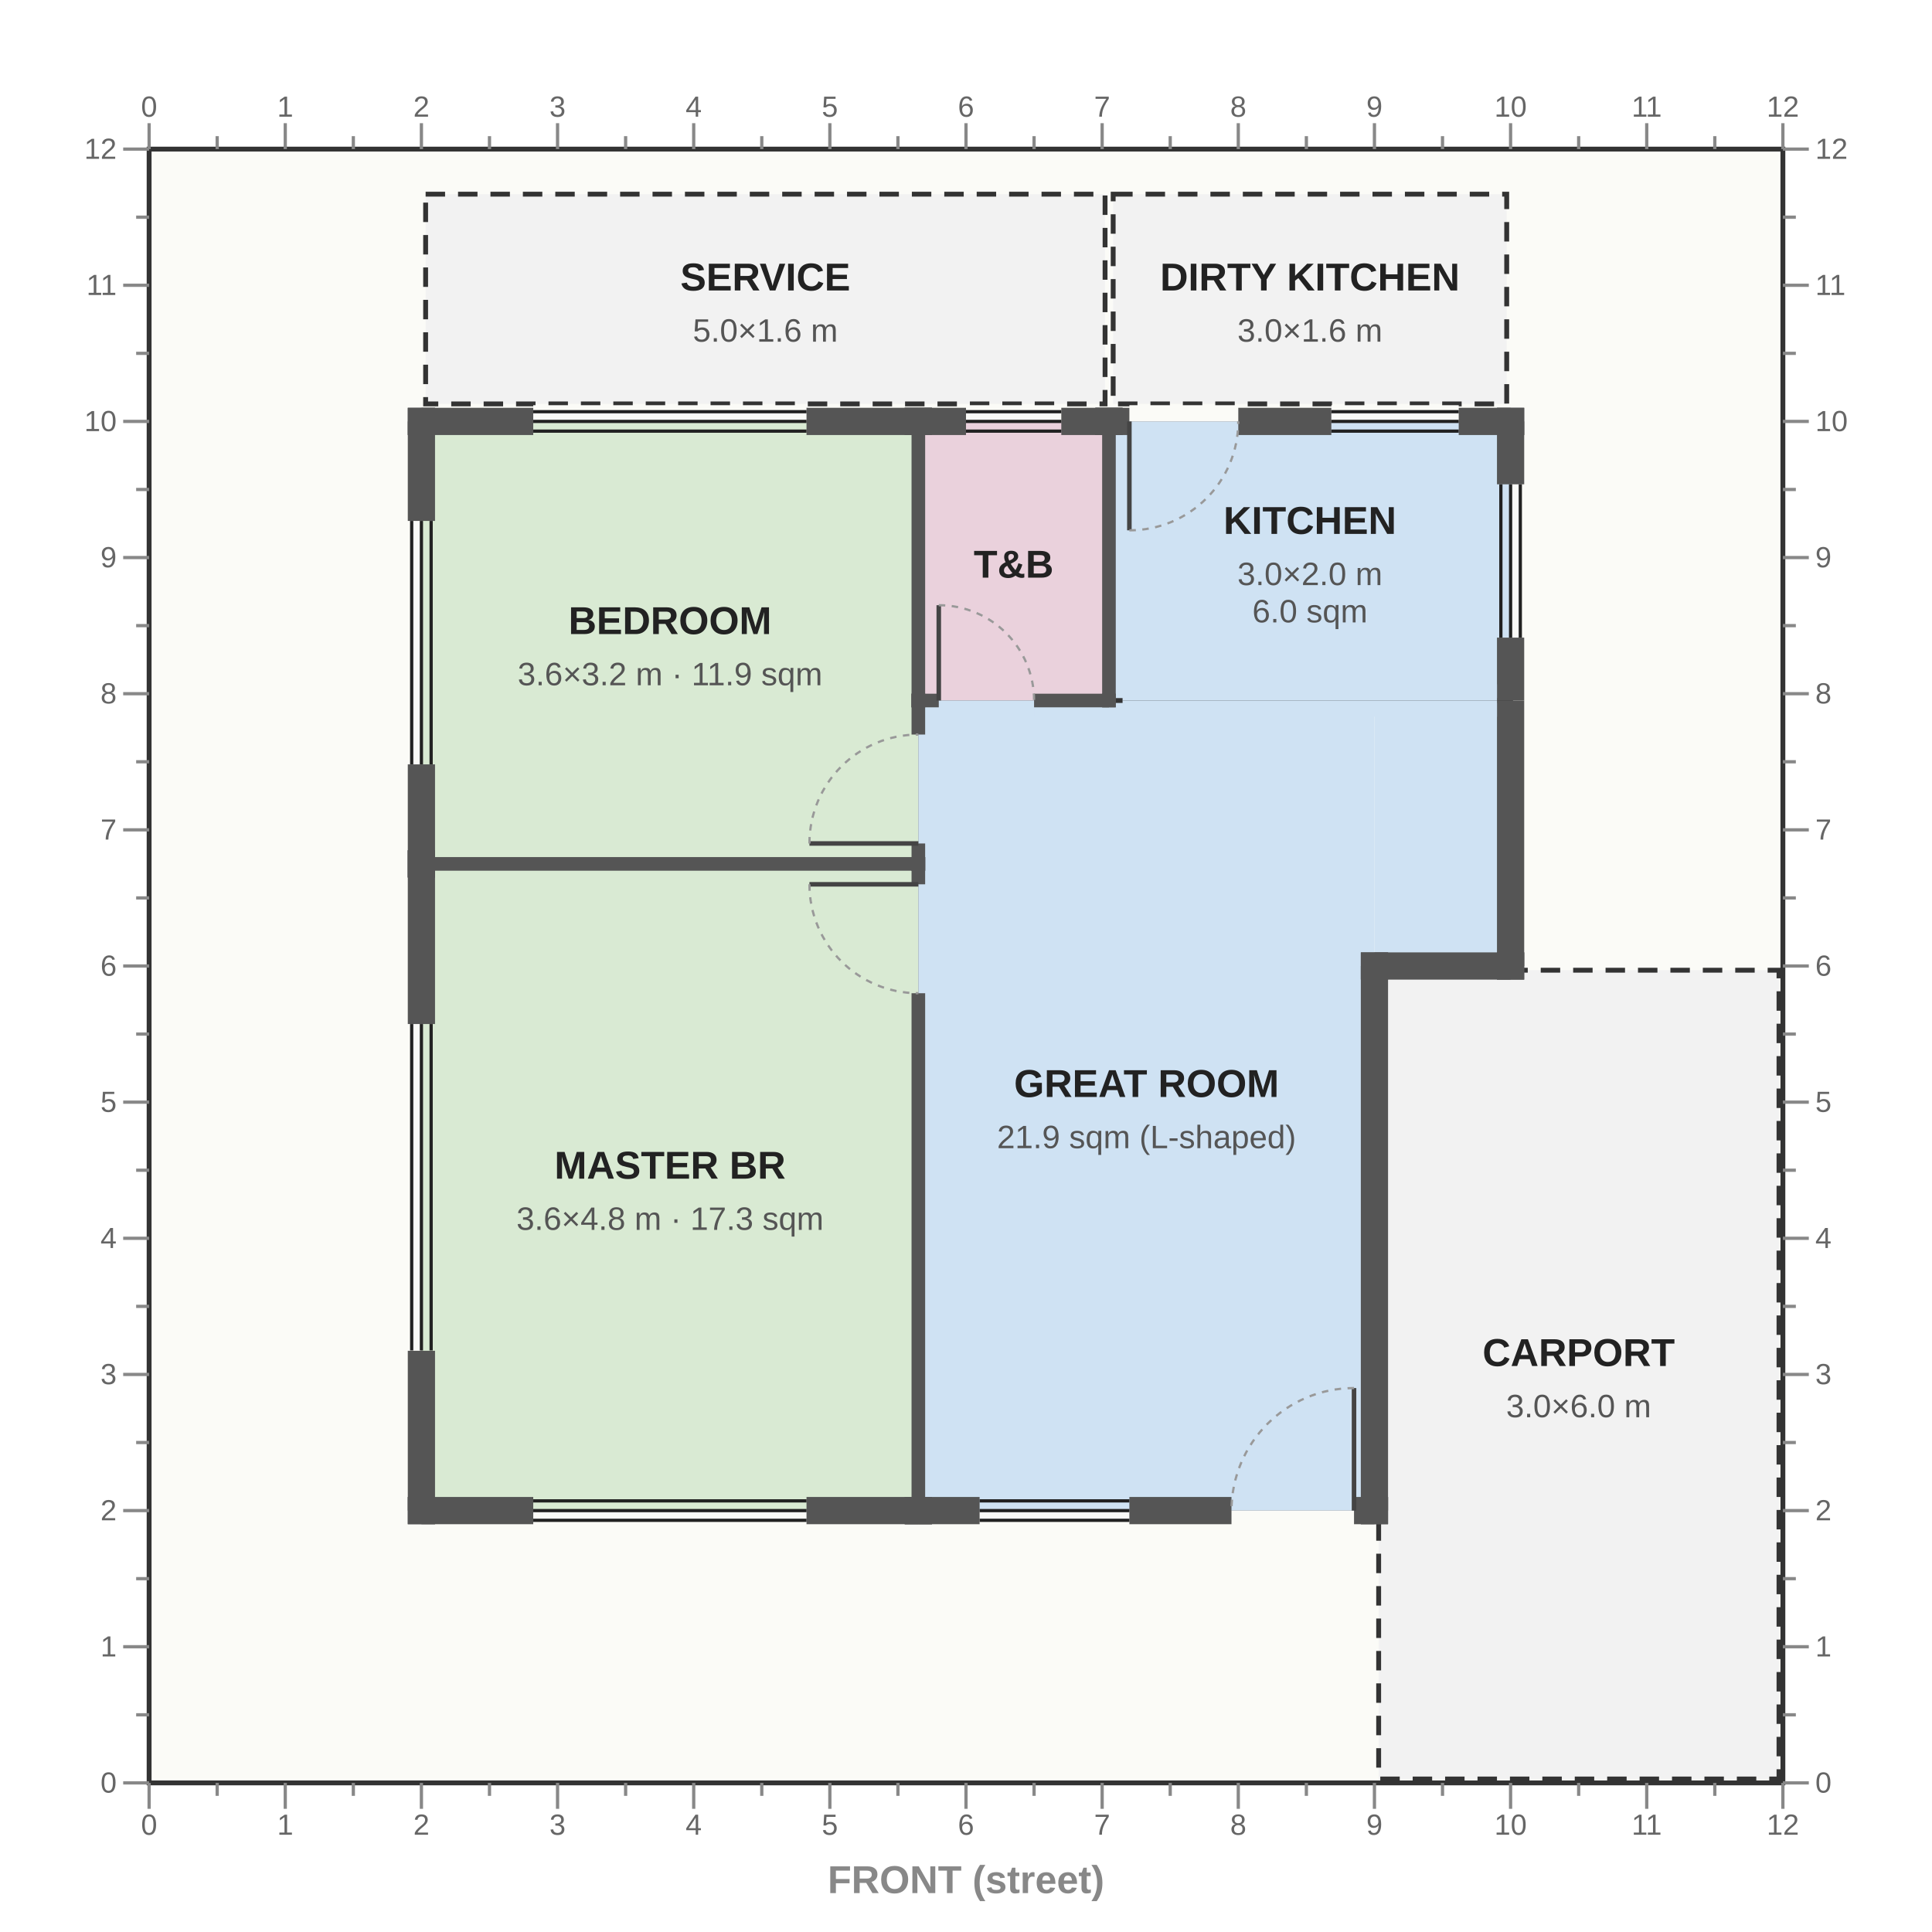
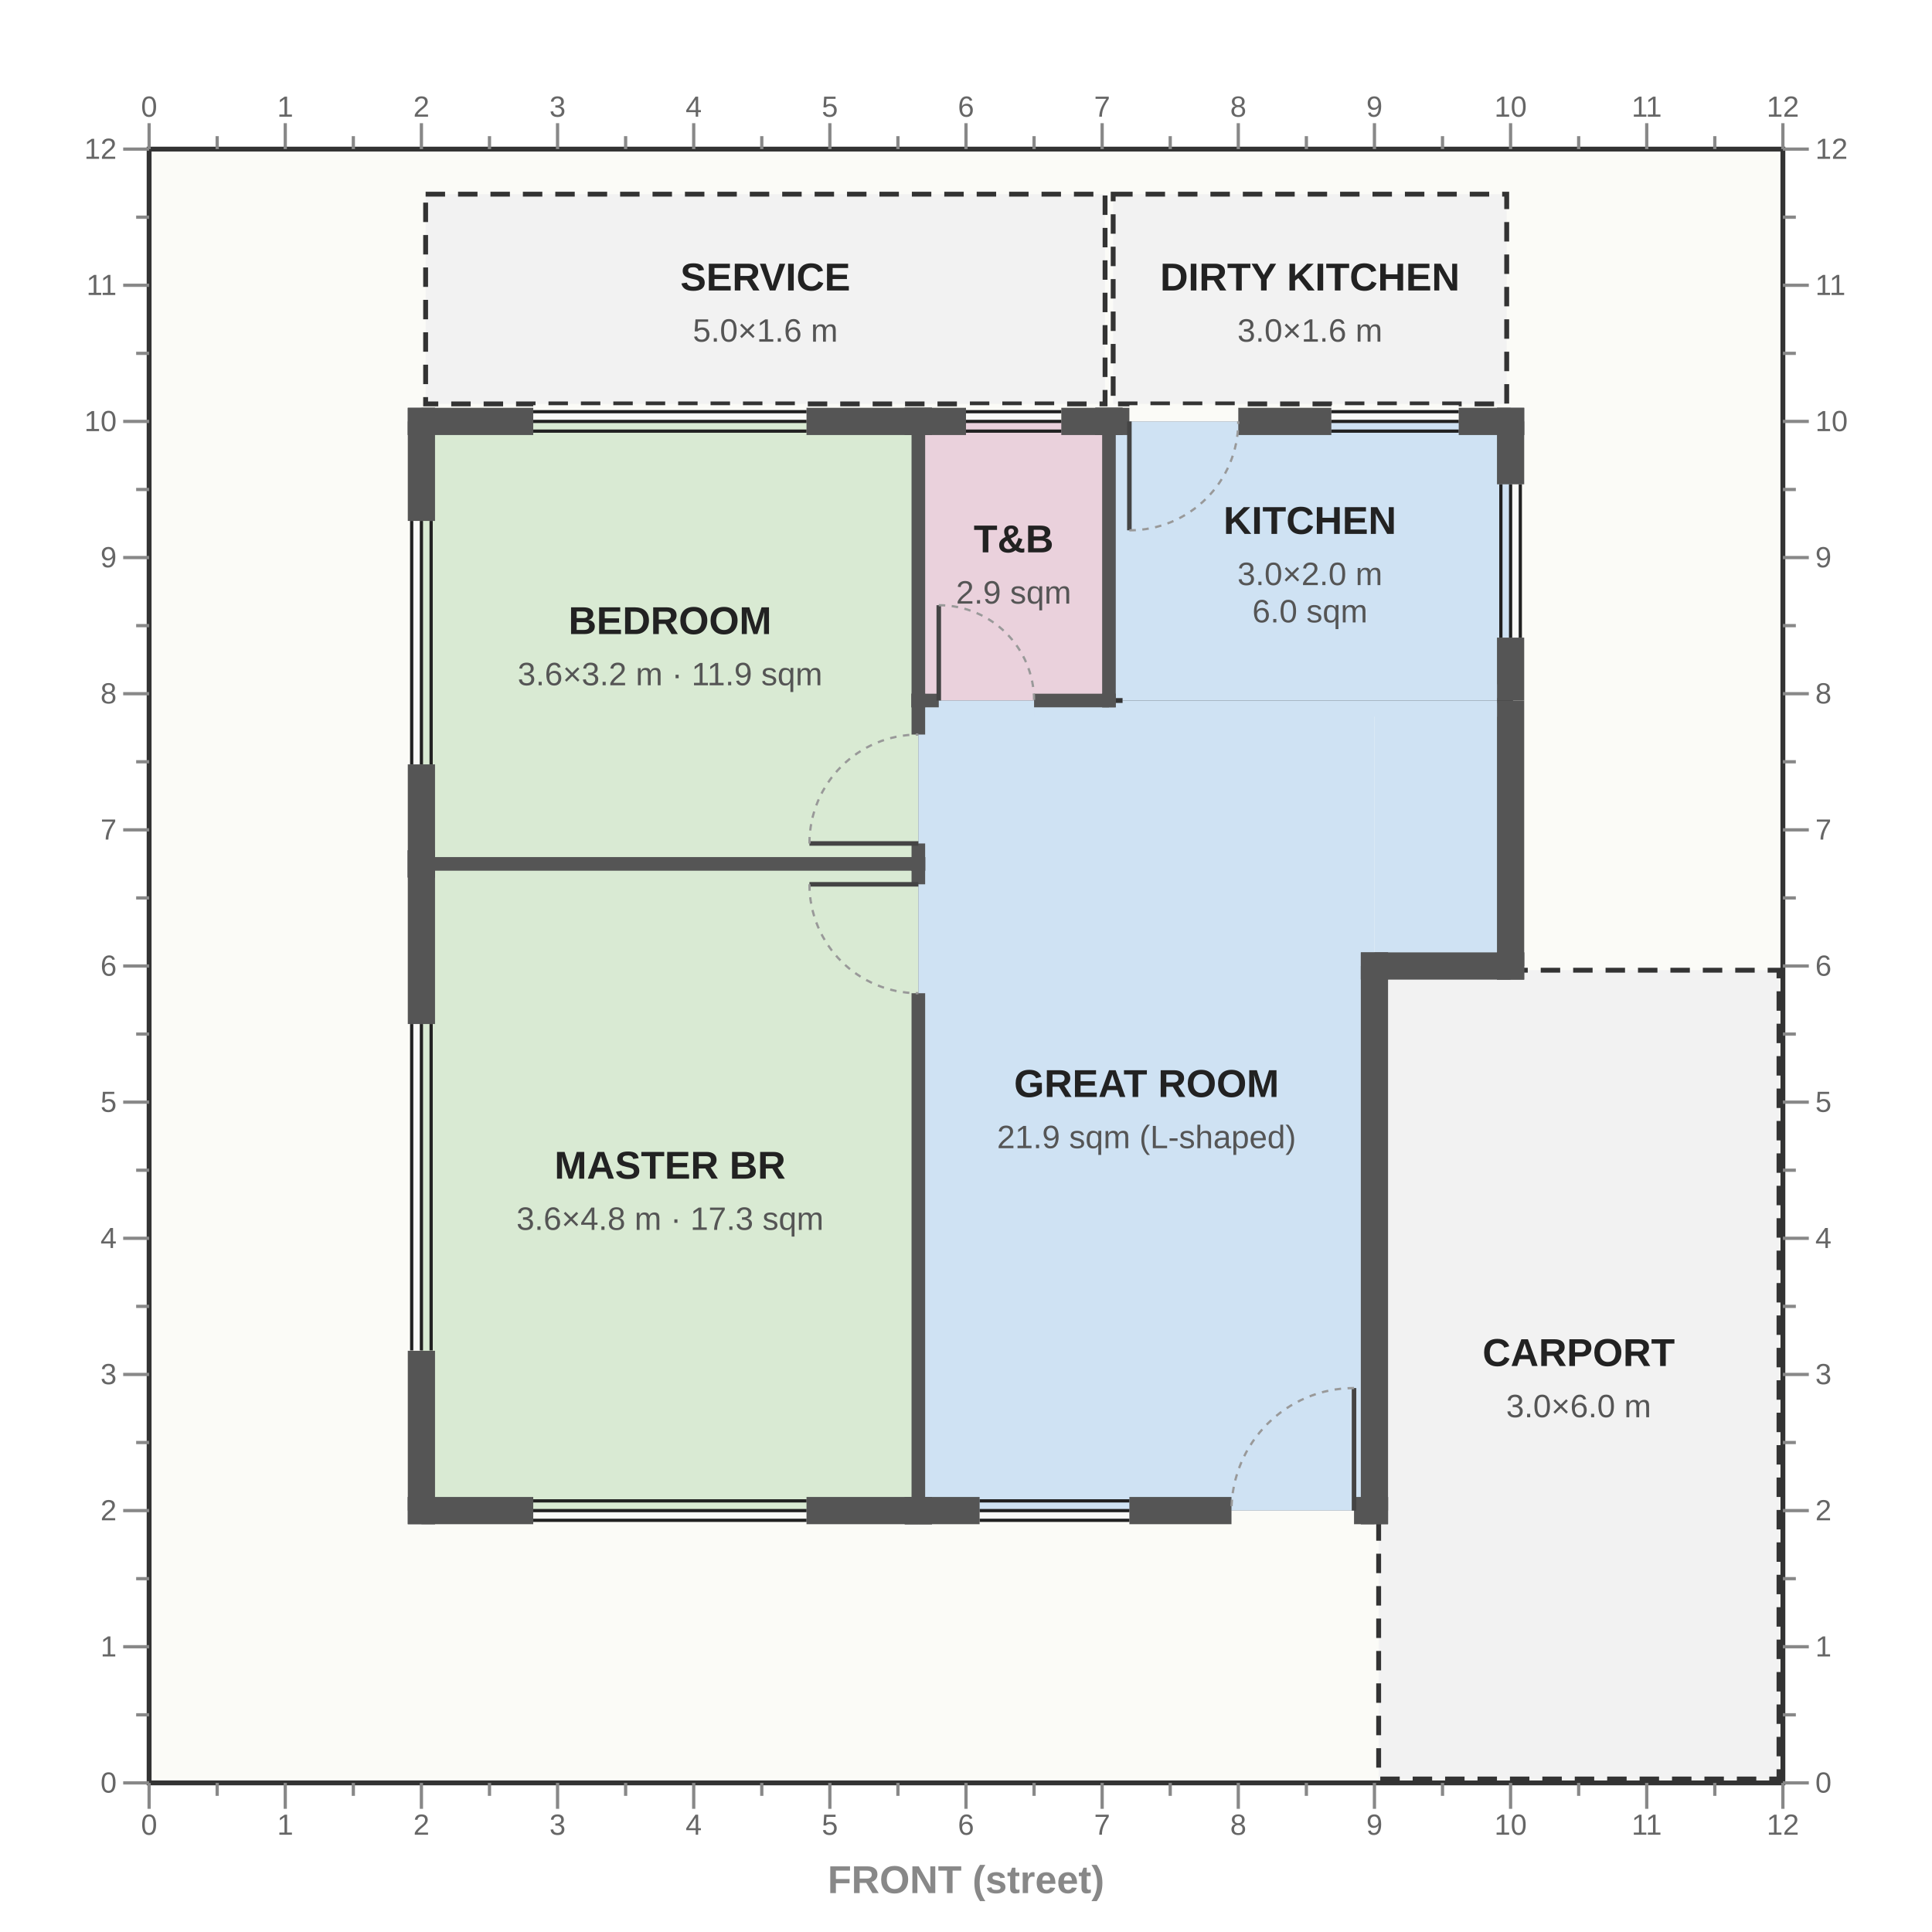
<svg xmlns="http://www.w3.org/2000/svg" width="596" height="596" viewBox="0 0 596 596">
  <rect x="0" y="0" width="596" height="596" fill="white" />
  <rect x="46.0" y="46.0" width="504.0" height="504.0" fill="#fbfbf7" stroke="#333" stroke-width="1.5" />
  <line x1="46.0" y1="46.0" x2="46.0" y2="38.0" stroke="#888" stroke-width="1" />
  <line x1="46.0" y1="550.0" x2="46.0" y2="558.0" stroke="#888" stroke-width="1" />
  <text x="46.0" y="36.0" text-anchor="middle" font-family="Arial" font-size="9" fill="#666">0</text>
  <text x="46.0" y="566.0" text-anchor="middle" font-family="Arial" font-size="9" fill="#666">0</text>
  <line x1="67.0" y1="46.0" x2="67.0" y2="42.0" stroke="#888" stroke-width="1" />
  <line x1="67.0" y1="550.0" x2="67.0" y2="554.0" stroke="#888" stroke-width="1" />
  <line x1="88.0" y1="46.0" x2="88.0" y2="38.0" stroke="#888" stroke-width="1" />
  <line x1="88.0" y1="550.0" x2="88.0" y2="558.0" stroke="#888" stroke-width="1" />
  <text x="88.0" y="36.0" text-anchor="middle" font-family="Arial" font-size="9" fill="#666">1</text>
  <text x="88.0" y="566.0" text-anchor="middle" font-family="Arial" font-size="9" fill="#666">1</text>
  <line x1="109.0" y1="46.0" x2="109.0" y2="42.0" stroke="#888" stroke-width="1" />
  <line x1="109.0" y1="550.0" x2="109.0" y2="554.0" stroke="#888" stroke-width="1" />
  <line x1="130.0" y1="46.0" x2="130.0" y2="38.0" stroke="#888" stroke-width="1" />
  <line x1="130.0" y1="550.0" x2="130.0" y2="558.0" stroke="#888" stroke-width="1" />
  <text x="130.0" y="36.0" text-anchor="middle" font-family="Arial" font-size="9" fill="#666">2</text>
  <text x="130.0" y="566.0" text-anchor="middle" font-family="Arial" font-size="9" fill="#666">2</text>
  <line x1="151.0" y1="46.0" x2="151.0" y2="42.0" stroke="#888" stroke-width="1" />
  <line x1="151.0" y1="550.0" x2="151.0" y2="554.0" stroke="#888" stroke-width="1" />
  <line x1="172.0" y1="46.0" x2="172.0" y2="38.0" stroke="#888" stroke-width="1" />
  <line x1="172.0" y1="550.0" x2="172.0" y2="558.0" stroke="#888" stroke-width="1" />
  <text x="172.0" y="36.0" text-anchor="middle" font-family="Arial" font-size="9" fill="#666">3</text>
  <text x="172.0" y="566.0" text-anchor="middle" font-family="Arial" font-size="9" fill="#666">3</text>
  <line x1="193.0" y1="46.0" x2="193.0" y2="42.0" stroke="#888" stroke-width="1" />
  <line x1="193.0" y1="550.0" x2="193.0" y2="554.0" stroke="#888" stroke-width="1" />
  <line x1="214.0" y1="46.0" x2="214.0" y2="38.0" stroke="#888" stroke-width="1" />
  <line x1="214.0" y1="550.0" x2="214.0" y2="558.0" stroke="#888" stroke-width="1" />
  <text x="214.0" y="36.0" text-anchor="middle" font-family="Arial" font-size="9" fill="#666">4</text>
  <text x="214.0" y="566.0" text-anchor="middle" font-family="Arial" font-size="9" fill="#666">4</text>
  <line x1="235.0" y1="46.0" x2="235.0" y2="42.0" stroke="#888" stroke-width="1" />
  <line x1="235.0" y1="550.0" x2="235.0" y2="554.0" stroke="#888" stroke-width="1" />
  <line x1="256.0" y1="46.0" x2="256.0" y2="38.0" stroke="#888" stroke-width="1" />
  <line x1="256.0" y1="550.0" x2="256.0" y2="558.0" stroke="#888" stroke-width="1" />
  <text x="256.0" y="36.0" text-anchor="middle" font-family="Arial" font-size="9" fill="#666">5</text>
  <text x="256.0" y="566.0" text-anchor="middle" font-family="Arial" font-size="9" fill="#666">5</text>
  <line x1="277.0" y1="46.0" x2="277.0" y2="42.0" stroke="#888" stroke-width="1" />
  <line x1="277.0" y1="550.0" x2="277.0" y2="554.0" stroke="#888" stroke-width="1" />
  <line x1="298.0" y1="46.0" x2="298.0" y2="38.0" stroke="#888" stroke-width="1" />
  <line x1="298.0" y1="550.0" x2="298.0" y2="558.0" stroke="#888" stroke-width="1" />
  <text x="298.0" y="36.0" text-anchor="middle" font-family="Arial" font-size="9" fill="#666">6</text>
  <text x="298.0" y="566.0" text-anchor="middle" font-family="Arial" font-size="9" fill="#666">6</text>
  <line x1="319.0" y1="46.0" x2="319.0" y2="42.0" stroke="#888" stroke-width="1" />
  <line x1="319.0" y1="550.0" x2="319.0" y2="554.0" stroke="#888" stroke-width="1" />
  <line x1="340.0" y1="46.0" x2="340.0" y2="38.0" stroke="#888" stroke-width="1" />
  <line x1="340.0" y1="550.0" x2="340.0" y2="558.0" stroke="#888" stroke-width="1" />
  <text x="340.0" y="36.0" text-anchor="middle" font-family="Arial" font-size="9" fill="#666">7</text>
  <text x="340.0" y="566.0" text-anchor="middle" font-family="Arial" font-size="9" fill="#666">7</text>
  <line x1="361.0" y1="46.0" x2="361.0" y2="42.0" stroke="#888" stroke-width="1" />
  <line x1="361.0" y1="550.0" x2="361.0" y2="554.0" stroke="#888" stroke-width="1" />
  <line x1="382.0" y1="46.0" x2="382.0" y2="38.0" stroke="#888" stroke-width="1" />
  <line x1="382.0" y1="550.0" x2="382.0" y2="558.0" stroke="#888" stroke-width="1" />
  <text x="382.0" y="36.0" text-anchor="middle" font-family="Arial" font-size="9" fill="#666">8</text>
  <text x="382.0" y="566.0" text-anchor="middle" font-family="Arial" font-size="9" fill="#666">8</text>
  <line x1="403.0" y1="46.0" x2="403.0" y2="42.0" stroke="#888" stroke-width="1" />
  <line x1="403.0" y1="550.0" x2="403.0" y2="554.0" stroke="#888" stroke-width="1" />
  <line x1="424.0" y1="46.0" x2="424.0" y2="38.0" stroke="#888" stroke-width="1" />
  <line x1="424.0" y1="550.0" x2="424.0" y2="558.0" stroke="#888" stroke-width="1" />
  <text x="424.0" y="36.0" text-anchor="middle" font-family="Arial" font-size="9" fill="#666">9</text>
  <text x="424.0" y="566.0" text-anchor="middle" font-family="Arial" font-size="9" fill="#666">9</text>
  <line x1="445.0" y1="46.0" x2="445.0" y2="42.0" stroke="#888" stroke-width="1" />
  <line x1="445.0" y1="550.0" x2="445.0" y2="554.0" stroke="#888" stroke-width="1" />
  <line x1="466.0" y1="46.0" x2="466.0" y2="38.0" stroke="#888" stroke-width="1" />
  <line x1="466.0" y1="550.0" x2="466.0" y2="558.0" stroke="#888" stroke-width="1" />
  <text x="466.0" y="36.0" text-anchor="middle" font-family="Arial" font-size="9" fill="#666">10</text>
  <text x="466.0" y="566.0" text-anchor="middle" font-family="Arial" font-size="9" fill="#666">10</text>
  <line x1="487.0" y1="46.0" x2="487.0" y2="42.0" stroke="#888" stroke-width="1" />
  <line x1="487.0" y1="550.0" x2="487.0" y2="554.0" stroke="#888" stroke-width="1" />
  <line x1="508.0" y1="46.0" x2="508.0" y2="38.0" stroke="#888" stroke-width="1" />
  <line x1="508.0" y1="550.0" x2="508.0" y2="558.0" stroke="#888" stroke-width="1" />
  <text x="508.0" y="36.0" text-anchor="middle" font-family="Arial" font-size="9" fill="#666">11</text>
  <text x="508.0" y="566.0" text-anchor="middle" font-family="Arial" font-size="9" fill="#666">11</text>
  <line x1="529.0" y1="46.0" x2="529.0" y2="42.0" stroke="#888" stroke-width="1" />
  <line x1="529.0" y1="550.0" x2="529.0" y2="554.0" stroke="#888" stroke-width="1" />
  <line x1="550.0" y1="46.0" x2="550.0" y2="38.0" stroke="#888" stroke-width="1" />
  <line x1="550.0" y1="550.0" x2="550.0" y2="558.0" stroke="#888" stroke-width="1" />
  <text x="550.0" y="36.0" text-anchor="middle" font-family="Arial" font-size="9" fill="#666">12</text>
  <text x="550.0" y="566.0" text-anchor="middle" font-family="Arial" font-size="9" fill="#666">12</text>
  <line x1="46.0" y1="550.0" x2="38.0" y2="550.0" stroke="#888" stroke-width="1" />
  <line x1="550.0" y1="550.0" x2="558.0" y2="550.0" stroke="#888" stroke-width="1" />
  <text x="36.0" y="553.0" text-anchor="end" font-family="Arial" font-size="9" fill="#666">0</text>
  <text x="560.0" y="553.0" text-anchor="start" font-family="Arial" font-size="9" fill="#666">0</text>
  <line x1="46.0" y1="529.0" x2="42.0" y2="529.0" stroke="#888" stroke-width="1" />
  <line x1="550.0" y1="529.0" x2="554.0" y2="529.0" stroke="#888" stroke-width="1" />
  <line x1="46.0" y1="508.0" x2="38.0" y2="508.0" stroke="#888" stroke-width="1" />
  <line x1="550.0" y1="508.0" x2="558.0" y2="508.0" stroke="#888" stroke-width="1" />
  <text x="36.0" y="511.0" text-anchor="end" font-family="Arial" font-size="9" fill="#666">1</text>
  <text x="560.0" y="511.0" text-anchor="start" font-family="Arial" font-size="9" fill="#666">1</text>
  <line x1="46.0" y1="487.0" x2="42.0" y2="487.0" stroke="#888" stroke-width="1" />
  <line x1="550.0" y1="487.0" x2="554.0" y2="487.0" stroke="#888" stroke-width="1" />
  <line x1="46.0" y1="466.0" x2="38.0" y2="466.0" stroke="#888" stroke-width="1" />
  <line x1="550.0" y1="466.0" x2="558.0" y2="466.0" stroke="#888" stroke-width="1" />
  <text x="36.0" y="469.0" text-anchor="end" font-family="Arial" font-size="9" fill="#666">2</text>
  <text x="560.0" y="469.0" text-anchor="start" font-family="Arial" font-size="9" fill="#666">2</text>
  <line x1="46.0" y1="445.0" x2="42.0" y2="445.0" stroke="#888" stroke-width="1" />
  <line x1="550.0" y1="445.0" x2="554.0" y2="445.0" stroke="#888" stroke-width="1" />
  <line x1="46.0" y1="424.0" x2="38.0" y2="424.0" stroke="#888" stroke-width="1" />
  <line x1="550.0" y1="424.0" x2="558.0" y2="424.0" stroke="#888" stroke-width="1" />
  <text x="36.0" y="427.0" text-anchor="end" font-family="Arial" font-size="9" fill="#666">3</text>
  <text x="560.0" y="427.0" text-anchor="start" font-family="Arial" font-size="9" fill="#666">3</text>
  <line x1="46.0" y1="403.0" x2="42.0" y2="403.0" stroke="#888" stroke-width="1" />
  <line x1="550.0" y1="403.0" x2="554.0" y2="403.0" stroke="#888" stroke-width="1" />
  <line x1="46.0" y1="382.0" x2="38.0" y2="382.0" stroke="#888" stroke-width="1" />
  <line x1="550.0" y1="382.0" x2="558.0" y2="382.0" stroke="#888" stroke-width="1" />
  <text x="36.0" y="385.0" text-anchor="end" font-family="Arial" font-size="9" fill="#666">4</text>
  <text x="560.0" y="385.0" text-anchor="start" font-family="Arial" font-size="9" fill="#666">4</text>
  <line x1="46.0" y1="361.0" x2="42.0" y2="361.0" stroke="#888" stroke-width="1" />
  <line x1="550.0" y1="361.0" x2="554.0" y2="361.0" stroke="#888" stroke-width="1" />
  <line x1="46.0" y1="340.0" x2="38.0" y2="340.0" stroke="#888" stroke-width="1" />
  <line x1="550.0" y1="340.0" x2="558.0" y2="340.0" stroke="#888" stroke-width="1" />
  <text x="36.0" y="343.0" text-anchor="end" font-family="Arial" font-size="9" fill="#666">5</text>
  <text x="560.0" y="343.0" text-anchor="start" font-family="Arial" font-size="9" fill="#666">5</text>
  <line x1="46.0" y1="319.0" x2="42.0" y2="319.0" stroke="#888" stroke-width="1" />
  <line x1="550.0" y1="319.0" x2="554.0" y2="319.0" stroke="#888" stroke-width="1" />
  <line x1="46.0" y1="298.0" x2="38.0" y2="298.0" stroke="#888" stroke-width="1" />
  <line x1="550.0" y1="298.0" x2="558.0" y2="298.0" stroke="#888" stroke-width="1" />
  <text x="36.0" y="301.0" text-anchor="end" font-family="Arial" font-size="9" fill="#666">6</text>
  <text x="560.0" y="301.0" text-anchor="start" font-family="Arial" font-size="9" fill="#666">6</text>
  <line x1="46.0" y1="277.0" x2="42.0" y2="277.0" stroke="#888" stroke-width="1" />
  <line x1="550.0" y1="277.0" x2="554.0" y2="277.0" stroke="#888" stroke-width="1" />
  <line x1="46.0" y1="256.0" x2="38.0" y2="256.0" stroke="#888" stroke-width="1" />
  <line x1="550.0" y1="256.0" x2="558.0" y2="256.0" stroke="#888" stroke-width="1" />
  <text x="36.0" y="259.0" text-anchor="end" font-family="Arial" font-size="9" fill="#666">7</text>
  <text x="560.0" y="259.0" text-anchor="start" font-family="Arial" font-size="9" fill="#666">7</text>
  <line x1="46.0" y1="235.0" x2="42.0" y2="235.0" stroke="#888" stroke-width="1" />
  <line x1="550.0" y1="235.0" x2="554.0" y2="235.0" stroke="#888" stroke-width="1" />
  <line x1="46.0" y1="214.0" x2="38.0" y2="214.0" stroke="#888" stroke-width="1" />
  <line x1="550.0" y1="214.0" x2="558.0" y2="214.0" stroke="#888" stroke-width="1" />
  <text x="36.0" y="217.0" text-anchor="end" font-family="Arial" font-size="9" fill="#666">8</text>
  <text x="560.0" y="217.0" text-anchor="start" font-family="Arial" font-size="9" fill="#666">8</text>
  <line x1="46.0" y1="193.0" x2="42.0" y2="193.0" stroke="#888" stroke-width="1" />
  <line x1="550.0" y1="193.0" x2="554.0" y2="193.0" stroke="#888" stroke-width="1" />
  <line x1="46.0" y1="172.0" x2="38.0" y2="172.0" stroke="#888" stroke-width="1" />
  <line x1="550.0" y1="172.0" x2="558.0" y2="172.0" stroke="#888" stroke-width="1" />
  <text x="36.0" y="175.0" text-anchor="end" font-family="Arial" font-size="9" fill="#666">9</text>
  <text x="560.0" y="175.0" text-anchor="start" font-family="Arial" font-size="9" fill="#666">9</text>
  <line x1="46.0" y1="151.0" x2="42.0" y2="151.0" stroke="#888" stroke-width="1" />
  <line x1="550.0" y1="151.0" x2="554.0" y2="151.0" stroke="#888" stroke-width="1" />
  <line x1="46.0" y1="130.0" x2="38.0" y2="130.0" stroke="#888" stroke-width="1" />
  <line x1="550.0" y1="130.0" x2="558.0" y2="130.0" stroke="#888" stroke-width="1" />
  <text x="36.0" y="133.0" text-anchor="end" font-family="Arial" font-size="9" fill="#666">10</text>
  <text x="560.0" y="133.0" text-anchor="start" font-family="Arial" font-size="9" fill="#666">10</text>
  <line x1="46.0" y1="109.0" x2="42.0" y2="109.0" stroke="#888" stroke-width="1" />
  <line x1="550.0" y1="109.0" x2="554.0" y2="109.0" stroke="#888" stroke-width="1" />
  <line x1="46.0" y1="88.0" x2="38.0" y2="88.0" stroke="#888" stroke-width="1" />
  <line x1="550.0" y1="88.0" x2="558.0" y2="88.0" stroke="#888" stroke-width="1" />
  <text x="36.0" y="91.0" text-anchor="end" font-family="Arial" font-size="9" fill="#666">11</text>
  <text x="560.0" y="91.0" text-anchor="start" font-family="Arial" font-size="9" fill="#666">11</text>
  <line x1="46.0" y1="67.0" x2="42.0" y2="67.0" stroke="#888" stroke-width="1" />
  <line x1="550.0" y1="67.0" x2="554.0" y2="67.0" stroke="#888" stroke-width="1" />
  <line x1="46.0" y1="46.0" x2="38.0" y2="46.0" stroke="#888" stroke-width="1" />
  <line x1="550.0" y1="46.0" x2="558.0" y2="46.0" stroke="#888" stroke-width="1" />
  <text x="36.0" y="49.0" text-anchor="end" font-family="Arial" font-size="9" fill="#666">12</text>
  <text x="560.0" y="49.0" text-anchor="start" font-family="Arial" font-size="9" fill="#666">12</text>
  <rect x="130.0" y="130.0" width="336.0" height="336.0" fill="none" stroke="#9aa" stroke-width="1" stroke-dasharray="3 3" />
  <rect x="425.3" y="299.3" width="123.5" height="249.5" fill="#f2f2f2" stroke="#333" stroke-width="1.5" stroke-dasharray="6 4" />
  <text x="487.0" y="421.4" text-anchor="middle" font-family="Arial" font-size="12" font-weight="bold" fill="#222">CARPORT</text>
  <text x="487.0" y="437.2" text-anchor="middle" font-family="Arial" font-size="10" fill="#555">3.0×6.0 m</text>
  <rect x="343.4" y="59.9" width="121.4" height="64.7" fill="#f2f2f2" stroke="#333" stroke-width="1.5" stroke-dasharray="6 4" />
  <text x="404.1" y="89.6" text-anchor="middle" font-family="Arial" font-size="12" font-weight="bold" fill="#222">DIRTY KITCHEN</text>
  <text x="404.1" y="105.4" text-anchor="middle" font-family="Arial" font-size="10" fill="#555">3.0×1.6 m</text>
  <rect x="131.3" y="59.9" width="209.6" height="64.7" fill="#f2f2f2" stroke="#333" stroke-width="1.5" stroke-dasharray="6 4" />
  <text x="236.1" y="89.6" text-anchor="middle" font-family="Arial" font-size="12" font-weight="bold" fill="#222">SERVICE</text>
  <text x="236.1" y="105.4" text-anchor="middle" font-family="Arial" font-size="10" fill="#555">5.0×1.6 m</text>
  <rect x="130.0" y="266.5" width="153.3" height="199.5" fill="#d9ead3" stroke="#333" stroke-width="1.5" />
  <text x="206.7" y="363.6" text-anchor="middle" font-family="Arial" font-size="12" font-weight="bold" fill="#222">MASTER BR</text>
  <text x="206.7" y="379.4" text-anchor="middle" font-family="Arial" font-size="10" fill="#555">3.6×4.8 m · 17.3 sqm</text>
  <rect x="130.0" y="130.0" width="153.3" height="136.5" fill="#d9ead3" stroke="#333" stroke-width="1.5" />
  <text x="206.7" y="195.6" text-anchor="middle" font-family="Arial" font-size="12" font-weight="bold" fill="#222">BEDROOM</text>
  <text x="206.7" y="211.4" text-anchor="middle" font-family="Arial" font-size="10" fill="#555">3.6×3.2 m · 11.9 sqm</text>
  <rect x="283.3" y="130.0" width="58.8" height="86.1" fill="#ead1dc" stroke="#333" stroke-width="1.5" />
-   <text x="312.7" y="178.2" text-anchor="middle" font-family="Arial" font-size="12" font-weight="bold" fill="#222">T&amp;B</text>
+   <text x="312.7" y="170.4" text-anchor="middle" font-family="Arial" font-size="12" font-weight="bold" fill="#222">T&amp;B</text>
+   <text x="312.7" y="186.2" text-anchor="middle" font-family="Arial" font-size="10" fill="#555">2.9 sqm</text>
  <rect x="283.3" y="216.1" width="140.7" height="249.9" fill="#cfe2f3" stroke="none" />
  <rect x="424.0" y="216.1" width="42.0" height="81.9" fill="#cfe2f3" stroke="none" />
  <text x="353.7" y="338.4" text-anchor="middle" font-family="Arial" font-size="12" font-weight="bold" fill="#222">GREAT ROOM</text>
  <text x="353.7" y="354.2" text-anchor="middle" font-family="Arial" font-size="10" fill="#555">21.9 sqm (L-shaped)</text>
  <rect x="342.1" y="130.0" width="123.9" height="86.1" fill="#cfe2f3" stroke="#333" stroke-width="1.5" />
  <text x="404.1" y="164.7" text-anchor="middle" font-family="Arial" font-size="12" font-weight="bold" fill="#222">KITCHEN</text>
  <text x="404.1" y="180.5" text-anchor="middle" font-family="Arial" font-size="10" fill="#555">3.0×2.0 m</text>
  <text x="404.1" y="192.0" text-anchor="middle" font-family="Arial" font-size="10" fill="#555">6.0 sqm</text>
  <text x="298.0" y="584.0" text-anchor="middle" font-family="Arial" font-size="12" font-weight="bold" fill="#888">FRONT (street)</text>
  <rect x="130.00" y="264.40" width="153.30" height="4.20" fill="#555" stroke="none" />
  <rect x="281.20" y="266.50" width="4.20" height="199.50" fill="#555" stroke="none" />
  <rect x="281.20" y="130.00" width="4.20" height="86.10" fill="#555" stroke="none" />
  <rect x="281.20" y="216.10" width="4.20" height="50.40" fill="#555" stroke="none" />
  <rect x="283.30" y="214.00" width="58.80" height="4.20" fill="#555" stroke="none" />
  <rect x="340.00" y="130.00" width="4.20" height="86.10" fill="#555" stroke="none" />
  <rect x="419.80" y="298.00" width="8.40" height="168.00" fill="#555" stroke="none" />
  <rect x="424.00" y="293.80" width="42.00" height="8.40" fill="#555" stroke="none" />
  <rect x="130.00" y="461.80" width="153.30" height="8.40" fill="#555" stroke="none" />
  <rect x="125.80" y="266.50" width="8.40" height="199.50" fill="#555" stroke="none" />
  <rect x="130.00" y="125.80" width="153.30" height="8.40" fill="#555" stroke="none" />
  <rect x="125.80" y="130.00" width="8.40" height="136.50" fill="#555" stroke="none" />
  <rect x="283.30" y="125.80" width="58.80" height="8.40" fill="#555" stroke="none" />
  <rect x="283.30" y="461.80" width="140.70" height="8.40" fill="#555" stroke="none" />
  <rect x="461.80" y="216.10" width="8.40" height="81.90" fill="#555" stroke="none" />
  <rect x="342.10" y="125.80" width="123.90" height="8.40" fill="#555" stroke="none" />
  <rect x="461.80" y="130.00" width="8.40" height="86.10" fill="#555" stroke="none" />
  <rect x="125.80" y="262.30" width="8.40" height="8.40" fill="#555" stroke="none" />
  <rect x="281.20" y="264.40" width="4.20" height="4.20" fill="#555" stroke="none" />
  <rect x="279.10" y="461.80" width="8.40" height="8.40" fill="#555" stroke="none" />
  <rect x="281.20" y="264.40" width="4.20" height="4.20" fill="#555" stroke="none" />
  <rect x="281.20" y="214.00" width="4.20" height="4.20" fill="#555" stroke="none" />
  <rect x="279.10" y="125.80" width="8.40" height="8.40" fill="#555" stroke="none" />
  <rect x="281.20" y="264.40" width="4.20" height="4.20" fill="#555" stroke="none" />
  <rect x="281.20" y="214.00" width="4.20" height="4.20" fill="#555" stroke="none" />
  <rect x="281.20" y="214.00" width="4.20" height="4.20" fill="#555" stroke="none" />
  <rect x="340.00" y="214.00" width="4.20" height="4.20" fill="#555" stroke="none" />
  <rect x="340.00" y="214.00" width="4.20" height="4.20" fill="#555" stroke="none" />
  <rect x="337.90" y="125.80" width="8.40" height="8.40" fill="#555" stroke="none" />
  <rect x="419.80" y="461.80" width="8.40" height="8.40" fill="#555" stroke="none" />
  <rect x="419.80" y="293.80" width="8.40" height="8.40" fill="#555" stroke="none" />
  <rect x="419.80" y="293.80" width="8.40" height="8.40" fill="#555" stroke="none" />
  <rect x="461.80" y="293.80" width="8.40" height="8.40" fill="#555" stroke="none" />
  <rect x="125.80" y="461.80" width="8.40" height="8.40" fill="#555" stroke="none" />
  <rect x="279.10" y="461.80" width="8.40" height="8.40" fill="#555" stroke="none" />
  <rect x="125.80" y="461.80" width="8.40" height="8.40" fill="#555" stroke="none" />
  <rect x="125.80" y="262.30" width="8.40" height="8.40" fill="#555" stroke="none" />
  <rect x="125.80" y="125.80" width="8.40" height="8.40" fill="#555" stroke="none" />
  <rect x="279.10" y="125.80" width="8.40" height="8.40" fill="#555" stroke="none" />
  <rect x="125.80" y="262.30" width="8.40" height="8.40" fill="#555" stroke="none" />
  <rect x="125.80" y="125.80" width="8.40" height="8.40" fill="#555" stroke="none" />
  <rect x="279.10" y="125.80" width="8.40" height="8.40" fill="#555" stroke="none" />
  <rect x="337.90" y="125.80" width="8.40" height="8.40" fill="#555" stroke="none" />
  <rect x="279.10" y="461.80" width="8.40" height="8.40" fill="#555" stroke="none" />
  <rect x="419.80" y="461.80" width="8.40" height="8.40" fill="#555" stroke="none" />
  <rect x="461.80" y="293.80" width="8.40" height="8.40" fill="#555" stroke="none" />
  <rect x="337.90" y="125.80" width="8.40" height="8.40" fill="#555" stroke="none" />
  <rect x="461.80" y="125.80" width="8.40" height="8.40" fill="#555" stroke="none" />
  <rect x="461.80" y="125.80" width="8.40" height="8.40" fill="#555" stroke="none" />
  <rect x="346.3" y="211.1" width="115.5" height="5.0" fill="#cfe2f3" stroke="none" />
  <rect x="346.3" y="216.1" width="115.5" height="5.0" fill="#cfe2f3" stroke="none" />
  <rect x="278.3" y="272.8" width="5.0" height="33.6" fill="#d9ead3" stroke="none" />
  <rect x="283.3" y="272.8" width="5.0" height="33.6" fill="#cfe2f3" stroke="none" />
  <line x1="283.3" y1="272.8" x2="249.7" y2="272.8" stroke="#444" stroke-width="1.4" />
  <path d="M 249.7 272.8 A 33.6 33.6 0 0 0 283.3 306.4" fill="none" stroke="#999" stroke-width="0.7" stroke-dasharray="2 2" />
  <rect x="278.3" y="226.6" width="5.0" height="33.6" fill="#d9ead3" stroke="none" />
  <rect x="283.3" y="226.6" width="5.0" height="33.6" fill="#cfe2f3" stroke="none" />
  <line x1="283.3" y1="260.2" x2="249.7" y2="260.2" stroke="#444" stroke-width="1.4" />
  <path d="M 249.7 260.2 A 33.6 33.6 0 0 1 283.3 226.6" fill="none" stroke="#999" stroke-width="0.7" stroke-dasharray="2 2" />
  <rect x="289.6" y="211.1" width="29.4" height="5.0" fill="#ead1dc" stroke="none" />
  <rect x="289.6" y="216.1" width="29.4" height="5.0" fill="#cfe2f3" stroke="none" />
  <line x1="289.6" y1="216.1" x2="289.6" y2="186.7" stroke="#444" stroke-width="1.4" />
  <path d="M 289.6 186.7 A 29.4 29.4 0 0 1 319.0 216.1" fill="none" stroke="#999" stroke-width="0.7" stroke-dasharray="2 2" />
  <rect x="379.9" y="461.0" width="37.8" height="5.0" fill="#cfe2f3" stroke="none" />
  <rect x="379.9" y="466.0" width="37.8" height="5.0" fill="#fbfbf7" stroke="none" />
  <line x1="417.7" y1="466.0" x2="417.7" y2="428.2" stroke="#444" stroke-width="1.4" />
  <path d="M 417.7 428.2 A 37.8 37.8 0 0 0 379.9 466.0" fill="none" stroke="#999" stroke-width="0.7" stroke-dasharray="2 2" />
  <rect x="348.4" y="130.0" width="33.6" height="5.0" fill="#cfe2f3" stroke="none" />
  <rect x="348.4" y="125.0" width="33.6" height="5.0" fill="#fbfbf7" stroke="none" />
  <line x1="348.4" y1="130.0" x2="348.4" y2="163.6" stroke="#444" stroke-width="1.4" />
  <path d="M 348.4 163.6 A 33.6 33.6 0 0 0 382.0 130.0" fill="none" stroke="#999" stroke-width="0.7" stroke-dasharray="2 2" />
  <rect x="130.0" y="315.9" width="5.0" height="100.8" fill="#d9ead3" stroke="none" />
  <rect x="125.0" y="315.9" width="5.0" height="100.8" fill="#fbfbf7" stroke="none" />
  <line x1="127.0" y1="416.6" x2="127.0" y2="315.9" stroke="#222" stroke-width="1.0" />
  <line x1="130.0" y1="416.6" x2="130.0" y2="315.9" stroke="#222" stroke-width="1.0" />
  <line x1="133.0" y1="416.6" x2="133.0" y2="315.9" stroke="#222" stroke-width="1.0" />
  <rect x="164.5" y="461.0" width="84.3" height="5.0" fill="#d9ead3" stroke="none" />
  <rect x="164.5" y="466.0" width="84.3" height="5.0" fill="#fbfbf7" stroke="none" />
  <line x1="164.5" y1="463.0" x2="248.8" y2="463.0" stroke="#222" stroke-width="1.0" />
  <line x1="164.5" y1="466.0" x2="248.8" y2="466.0" stroke="#222" stroke-width="1.0" />
  <line x1="164.5" y1="469.0" x2="248.8" y2="469.0" stroke="#222" stroke-width="1.0" />
  <rect x="164.5" y="130.0" width="84.3" height="5.0" fill="#d9ead3" stroke="none" />
  <rect x="164.5" y="125.0" width="84.3" height="5.0" fill="#fbfbf7" stroke="none" />
  <line x1="164.5" y1="127.0" x2="248.8" y2="127.0" stroke="#222" stroke-width="1.0" />
  <line x1="164.5" y1="130.0" x2="248.8" y2="130.0" stroke="#222" stroke-width="1.0" />
  <line x1="164.5" y1="133.0" x2="248.8" y2="133.0" stroke="#222" stroke-width="1.0" />
  <rect x="130.0" y="160.7" width="5.0" height="75.1" fill="#d9ead3" stroke="none" />
  <rect x="125.0" y="160.7" width="5.0" height="75.1" fill="#fbfbf7" stroke="none" />
  <line x1="127.0" y1="235.8" x2="127.0" y2="160.7" stroke="#222" stroke-width="1.0" />
  <line x1="130.0" y1="235.8" x2="130.0" y2="160.7" stroke="#222" stroke-width="1.0" />
  <line x1="133.0" y1="235.8" x2="133.0" y2="160.7" stroke="#222" stroke-width="1.0" />
  <rect x="298.0" y="130.0" width="29.4" height="5.0" fill="#ead1dc" stroke="none" />
  <rect x="298.0" y="125.0" width="29.4" height="5.0" fill="#fbfbf7" stroke="none" />
  <line x1="298.0" y1="127.0" x2="327.4" y2="127.0" stroke="#222" stroke-width="1.0" />
  <line x1="298.0" y1="130.0" x2="327.4" y2="130.0" stroke="#222" stroke-width="1.0" />
  <line x1="298.0" y1="133.0" x2="327.4" y2="133.0" stroke="#222" stroke-width="1.0" />
  <rect x="302.2" y="461.0" width="46.2" height="5.0" fill="#cfe2f3" stroke="none" />
  <rect x="302.2" y="466.0" width="46.2" height="5.0" fill="#fbfbf7" stroke="none" />
  <line x1="302.2" y1="463.0" x2="348.4" y2="463.0" stroke="#222" stroke-width="1.0" />
  <line x1="302.2" y1="466.0" x2="348.4" y2="466.0" stroke="#222" stroke-width="1.0" />
  <line x1="302.2" y1="469.0" x2="348.4" y2="469.0" stroke="#222" stroke-width="1.0" />
  <rect x="461.0" y="149.4" width="5.0" height="47.3" fill="#cfe2f3" stroke="none" />
  <rect x="466.0" y="149.4" width="5.0" height="47.3" fill="#fbfbf7" stroke="none" />
  <line x1="463.0" y1="196.7" x2="463.0" y2="149.4" stroke="#222" stroke-width="1.0" />
  <line x1="466.0" y1="196.7" x2="466.0" y2="149.4" stroke="#222" stroke-width="1.0" />
  <line x1="469.0" y1="196.7" x2="469.0" y2="149.4" stroke="#222" stroke-width="1.0" />
  <rect x="410.7" y="130.0" width="39.3" height="5.0" fill="#cfe2f3" stroke="none" />
  <rect x="410.7" y="125.0" width="39.3" height="5.0" fill="#fbfbf7" stroke="none" />
  <line x1="410.7" y1="127.0" x2="450.0" y2="127.0" stroke="#222" stroke-width="1.0" />
  <line x1="410.7" y1="130.0" x2="450.0" y2="130.0" stroke="#222" stroke-width="1.0" />
  <line x1="410.7" y1="133.0" x2="450.0" y2="133.0" stroke="#222" stroke-width="1.0" />
</svg>
